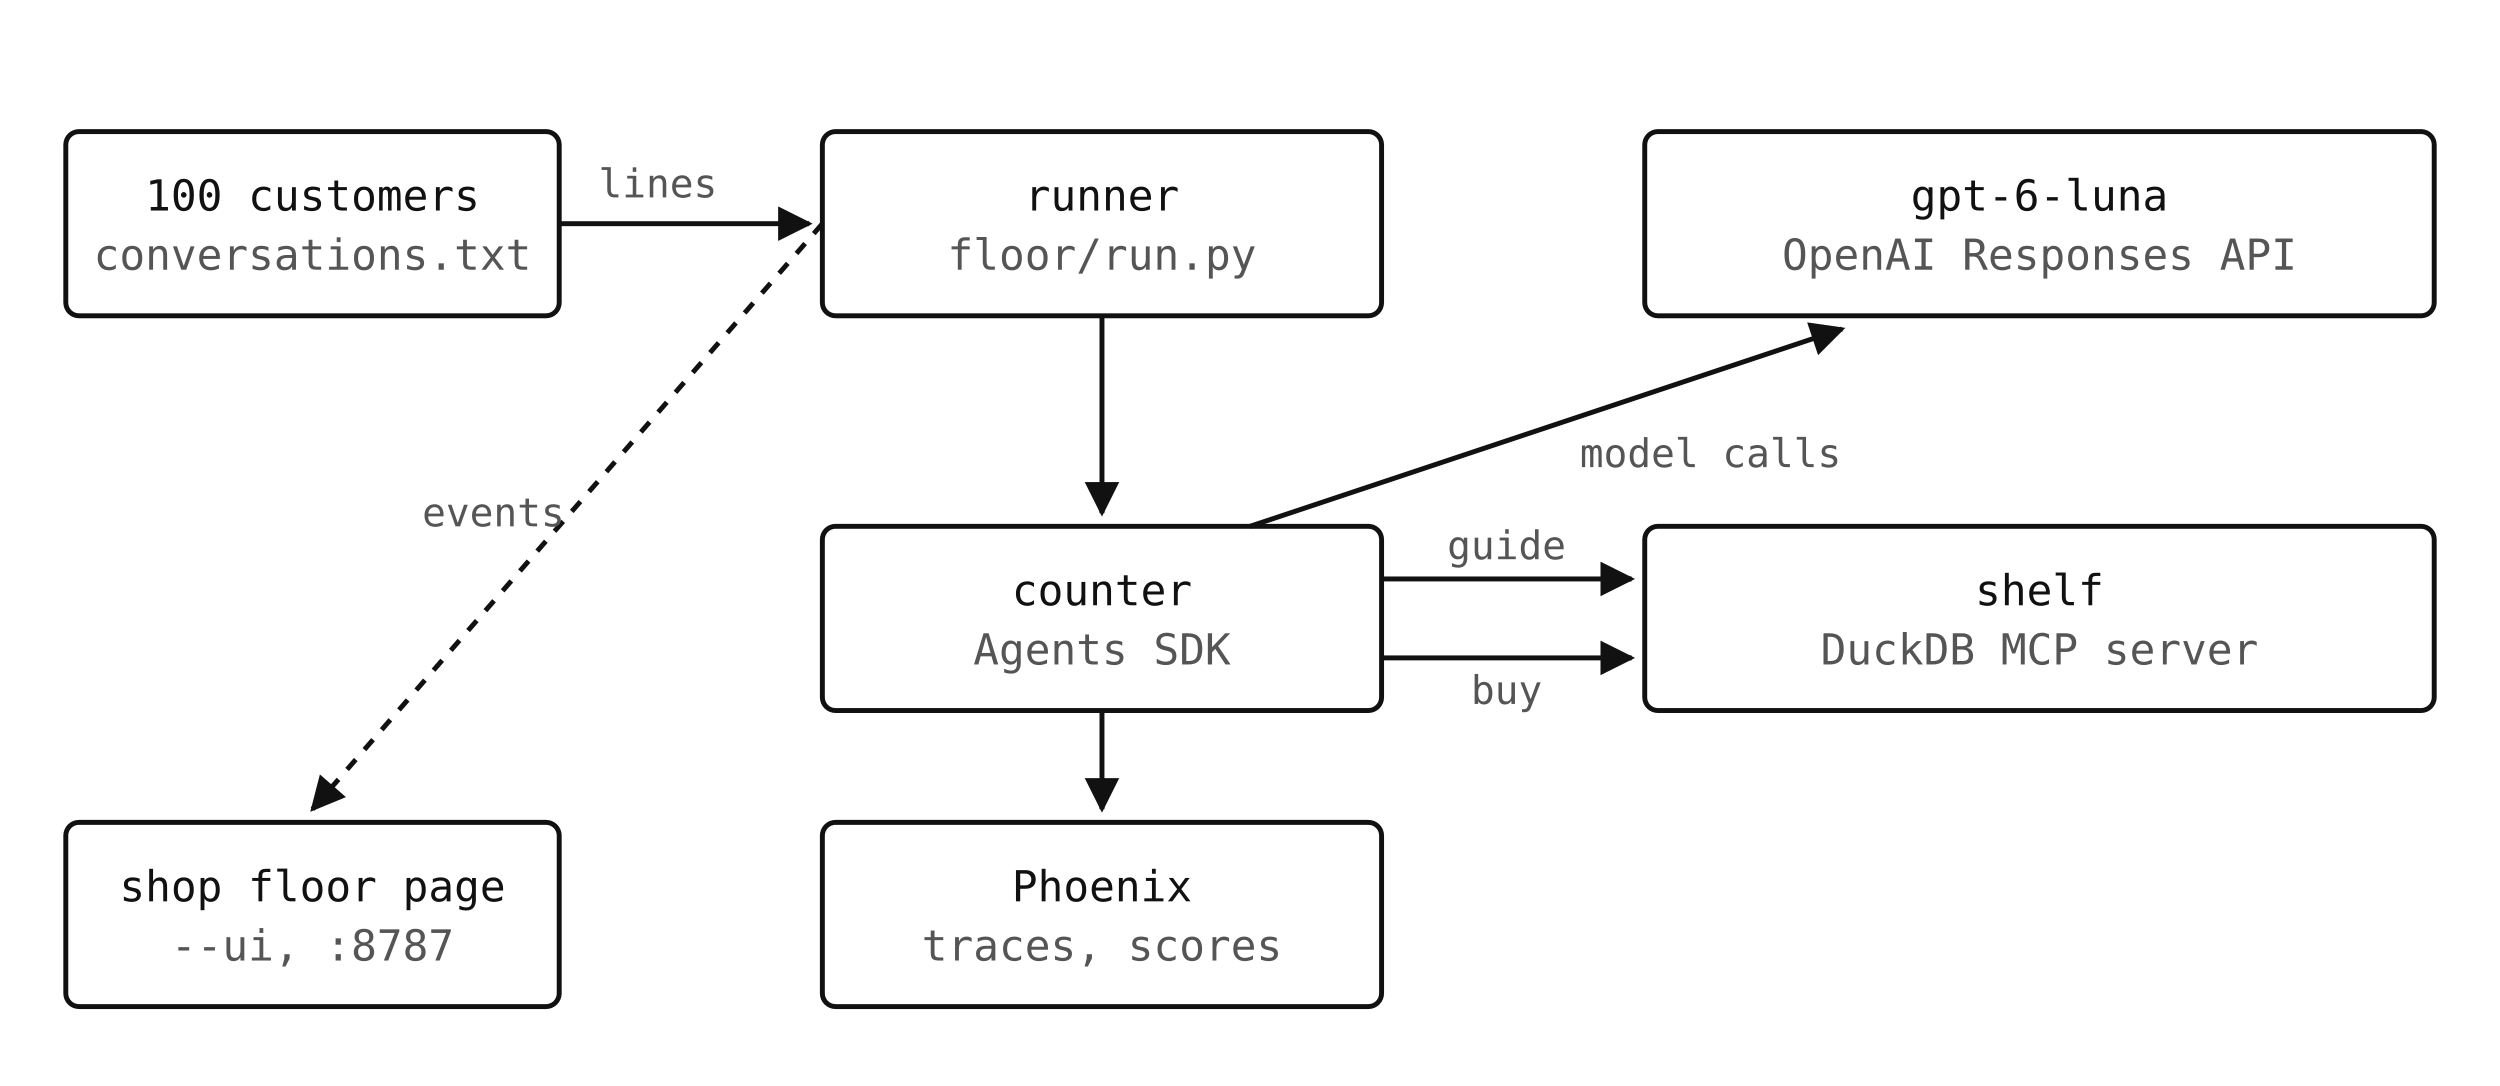
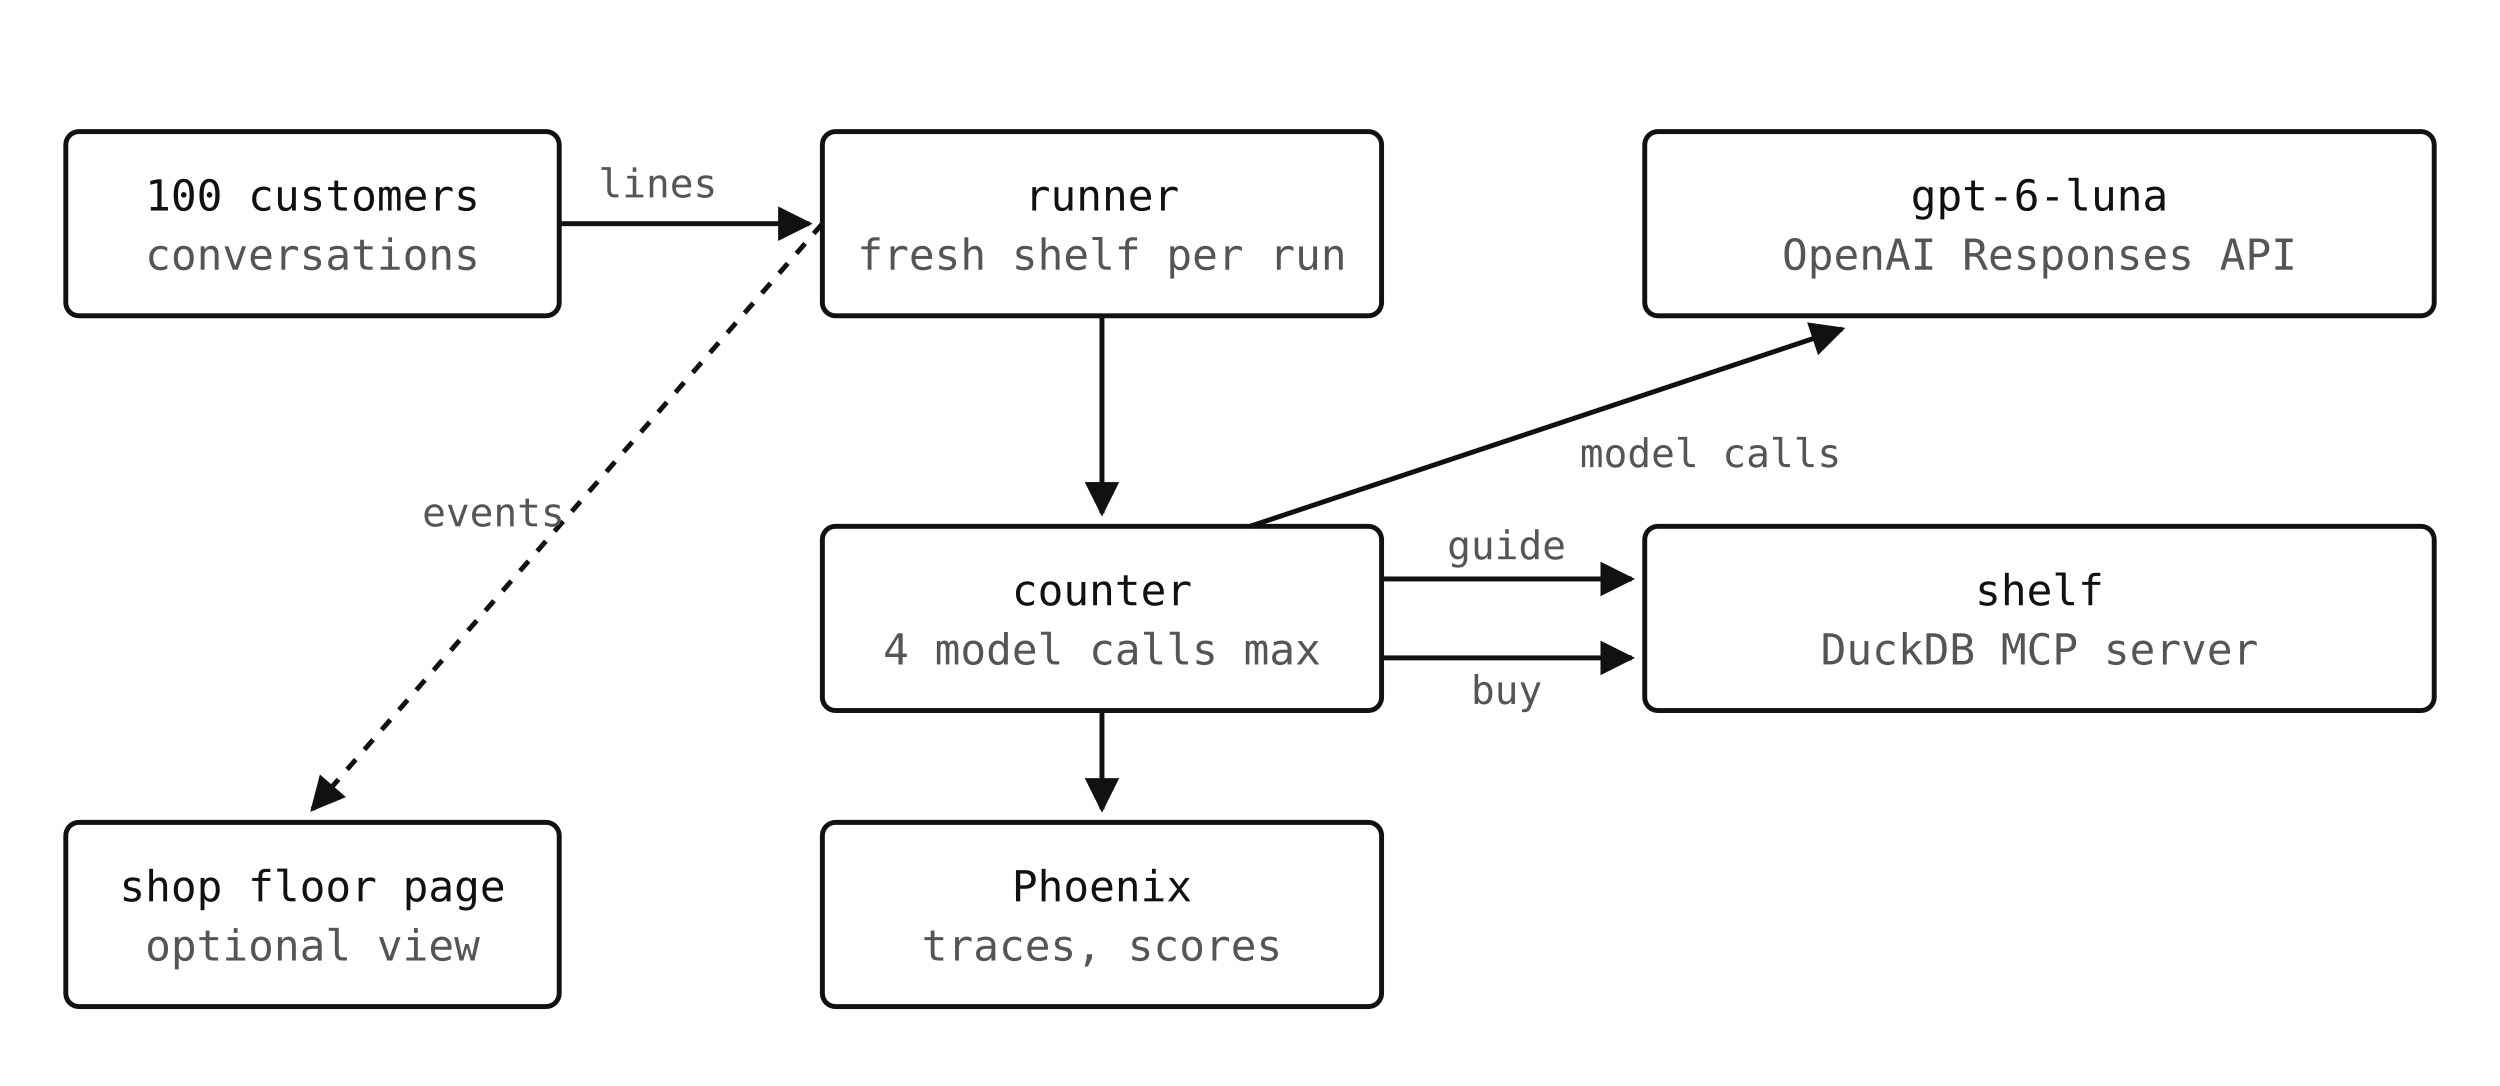
<svg xmlns="http://www.w3.org/2000/svg" viewBox="0 0 760 330" role="img" aria-labelledby="setup-title setup-desc" font-family="ui-monospace, SFMono-Regular, Menlo, monospace" font-size="13" fill="#111">
  <defs>
    <marker id="arrow" viewBox="0 0 10 10" refX="9" refY="5" markerWidth="7" markerHeight="7" orient="auto-start-reverse">
      <path d="M0,0 L10,5 L0,10 z" fill="#111" />
    </marker>
  </defs>
  <g fill="none" stroke="#111" stroke-width="1.5">
    <rect x="20" y="40" width="150" height="56" rx="4" />
    <rect x="250" y="40" width="170" height="56" rx="4" />
    <rect x="500" y="40" width="240" height="56" rx="4" />
    <rect x="250" y="160" width="170" height="56" rx="4" />
    <rect x="500" y="160" width="240" height="56" rx="4" />
    <rect x="20" y="250" width="150" height="56" rx="4" />
    <rect x="250" y="250" width="170" height="56" rx="4" />
  </g>
  <g fill="none" stroke="#111" stroke-width="1.5" marker-end="url(#arrow)">
    <line x1="170" y1="68" x2="246" y2="68" />
    <line x1="335" y1="96" x2="335" y2="156" />
    <line x1="420" y1="176" x2="496" y2="176" />
    <line x1="420" y1="200" x2="496" y2="200" />
    <line x1="380" y1="160" x2="560" y2="100" />
    <line x1="250" y1="68" x2="95" y2="246" stroke-dasharray="4 4" />
    <line x1="335" y1="216" x2="335" y2="246" />
  </g>
  <g text-anchor="middle">
    <text x="95" y="64">100 customers</text>
-     <text x="95" y="82" fill="#555">conversations.txt</text>
+     <text x="95" y="82" fill="#555">conversations</text>
    <text x="335" y="64">runner</text>
-     <text x="335" y="82" fill="#555">floor/run.py</text>
+     <text x="335" y="82" fill="#555">fresh shelf per run</text>
    <text x="620" y="64">gpt-6-luna</text>
    <text x="620" y="82" fill="#555">OpenAI Responses API</text>
    <text x="335" y="184">counter</text>
-     <text x="335" y="202" fill="#555">Agents SDK</text>
+     <text x="335" y="202" fill="#555">4 model calls max</text>
    <text x="620" y="184">shelf</text>
    <text x="620" y="202" fill="#555">DuckDB MCP server</text>
    <text x="95" y="274">shop floor page</text>
-     <text x="95" y="292" fill="#555">--ui, :8787</text>
+     <text x="95" y="292" fill="#555">optional view</text>
    <text x="335" y="274">Phoenix</text>
    <text x="335" y="292" fill="#555">traces, scores</text>
  </g>
  <g fill="#555" font-size="12">
    <text x="458" y="170" text-anchor="middle">guide</text>
    <text x="458" y="214" text-anchor="middle">buy</text>
    <text x="520" y="142" text-anchor="middle">model calls</text>
    <text x="200" y="60" text-anchor="middle">lines</text>
    <text x="150" y="160" text-anchor="middle">events</text>
  </g>
</svg>
